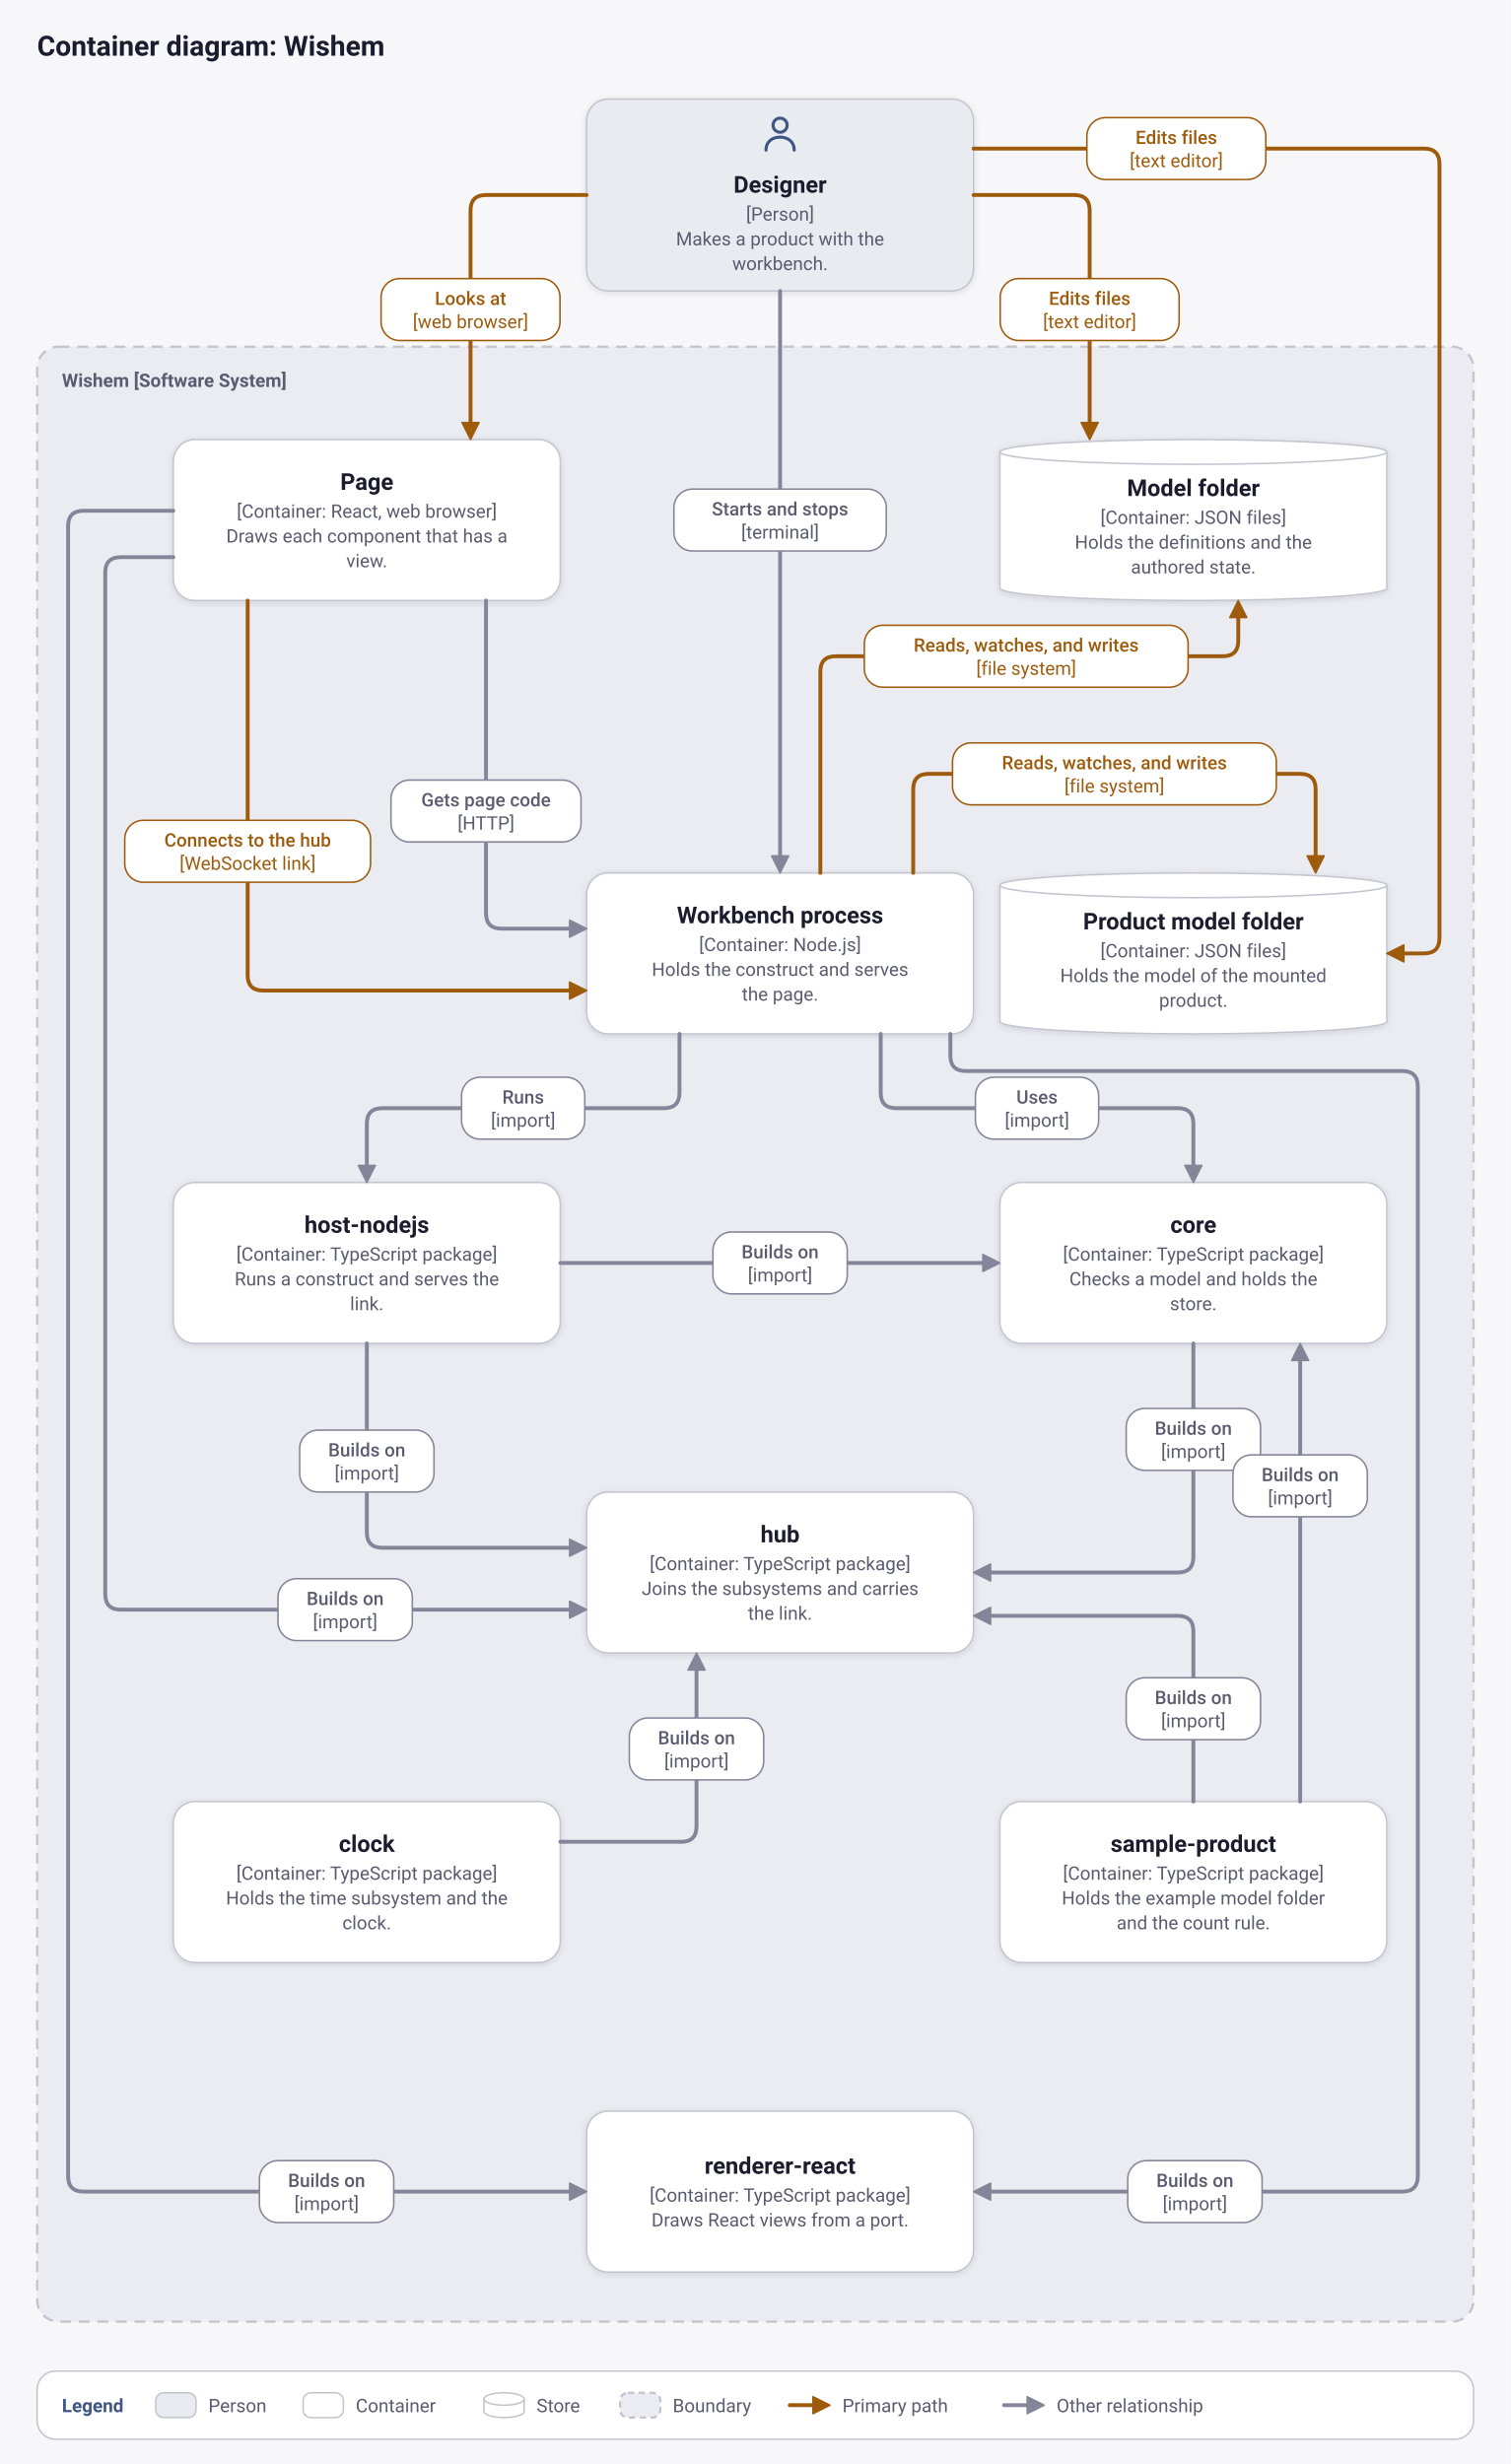
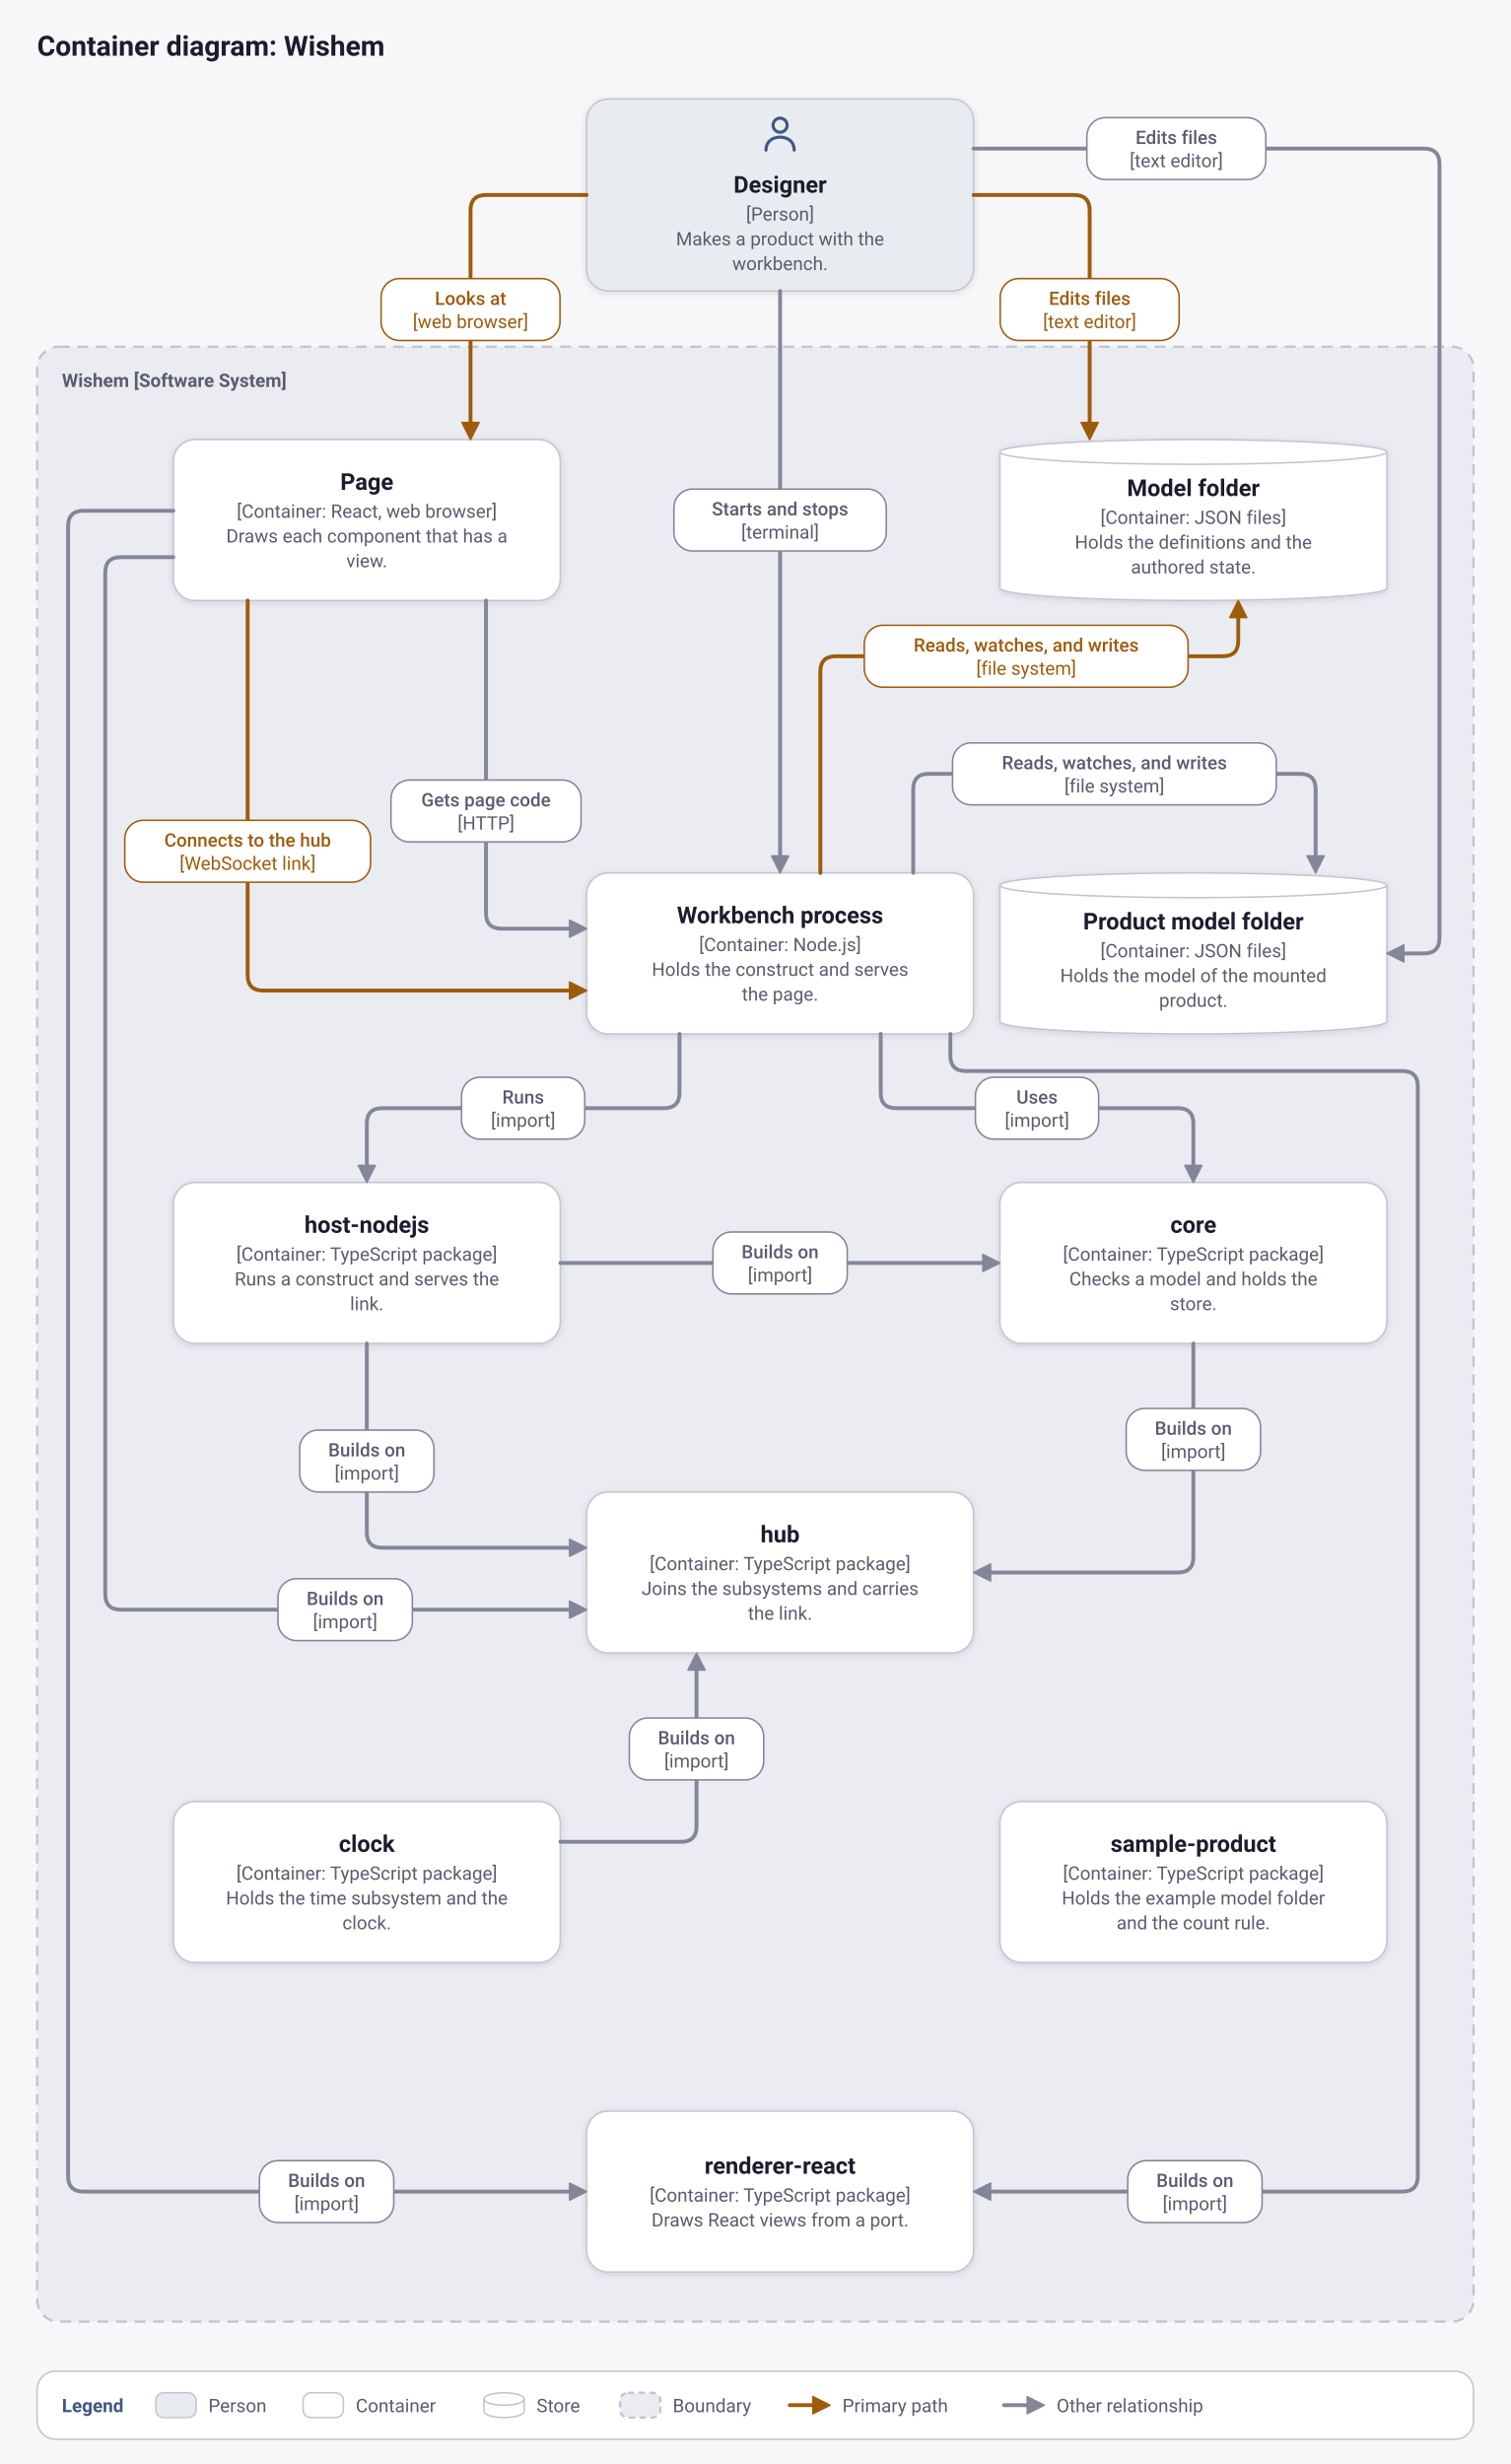
<svg xmlns="http://www.w3.org/2000/svg" viewBox="0 0 976 1592" width="976" height="1592" role="img" aria-labelledby="title desc">
  <defs>
    <filter id="shadow" x="-10%" y="-10%" width="120%" height="130%">
      <feDropShadow dx="0" dy="1" stdDeviation="2" flood-color="#17172a" flood-opacity="0.12" />
    </filter>
  </defs>
  <rect width="976" height="1592" fill="#f7f7fa" />
  <text x="24" y="36" font-family="system-ui, -apple-system, 'Segoe UI', Roboto, 'Helvetica Neue', Arial, sans-serif" font-weight="600" font-size="18" fill="#1c1c2e" text-anchor="start">Container diagram: Wishem</text>
  <rect x="24" y="224" width="928" height="1276" rx="14" fill="#eaecf2" stroke="#c4c4cf" stroke-width="1.5" stroke-dasharray="7 5" />
  <text x="40" y="250" font-family="system-ui, -apple-system, 'Segoe UI', Roboto, 'Helvetica Neue', Arial, sans-serif" font-weight="600" font-size="12" fill="#5b5b70" text-anchor="start">Wishem [Software System]</text>
  <rect x="379" y="64" width="250" height="124" rx="14" fill="#e8ebf0" stroke="#c4c4cf" filter="url(#shadow)" />
  <g transform="translate(490 72.5) scale(0.7)" fill="none" stroke="#3f5682" stroke-width="2.86" stroke-linecap="round" stroke-linejoin="round">
    <circle cx="20" cy="12" r="6.5" />
    <path d="M7 35c0-8 6-12 13-12s13 4 13 12" />
  </g>
  <text x="504" y="124.5" font-family="system-ui, -apple-system, 'Segoe UI', Roboto, 'Helvetica Neue', Arial, sans-serif" font-weight="600" font-size="15" fill="#1c1c2e" text-anchor="middle">Designer</text>
  <text x="504" y="142.5" font-family="system-ui, -apple-system, 'Segoe UI', Roboto, 'Helvetica Neue', Arial, sans-serif" font-weight="400" font-size="12" fill="#5b5b70" text-anchor="middle">[Person]</text>
  <text x="504" y="158.5" font-family="system-ui, -apple-system, 'Segoe UI', Roboto, 'Helvetica Neue', Arial, sans-serif" font-weight="400" font-size="12" fill="#5b5b70" text-anchor="middle">Makes a product with the</text>
  <text x="504" y="174.5" font-family="system-ui, -apple-system, 'Segoe UI', Roboto, 'Helvetica Neue', Arial, sans-serif" font-weight="400" font-size="12" fill="#5b5b70" text-anchor="middle">workbench.</text>
  <rect x="112" y="284" width="250" height="104" rx="14" fill="#ffffff" stroke="#c4c4cf" filter="url(#shadow)" />
  <text x="237" y="316.5" font-family="system-ui, -apple-system, 'Segoe UI', Roboto, 'Helvetica Neue', Arial, sans-serif" font-weight="600" font-size="15" fill="#1c1c2e" text-anchor="middle">Page</text>
  <text x="237" y="334.5" font-family="system-ui, -apple-system, 'Segoe UI', Roboto, 'Helvetica Neue', Arial, sans-serif" font-weight="400" font-size="12" fill="#5b5b70" text-anchor="middle">[Container: React, web browser]</text>
  <text x="237" y="350.5" font-family="system-ui, -apple-system, 'Segoe UI', Roboto, 'Helvetica Neue', Arial, sans-serif" font-weight="400" font-size="12" fill="#5b5b70" text-anchor="middle">Draws each component that has a</text>
  <text x="237" y="366.5" font-family="system-ui, -apple-system, 'Segoe UI', Roboto, 'Helvetica Neue', Arial, sans-serif" font-weight="400" font-size="12" fill="#5b5b70" text-anchor="middle">view.</text>
  <path d="M646 292 a125 8 0 0 1 250 0 v88 a125 8 0 0 1 -250 0 z" fill="#ffffff" stroke="#c4c4cf" filter="url(#shadow)" />
  <path d="M646 292 a125 8 0 0 0 250 0" fill="none" stroke="#c4c4cf" />
  <text x="771" y="320.5" font-family="system-ui, -apple-system, 'Segoe UI', Roboto, 'Helvetica Neue', Arial, sans-serif" font-weight="600" font-size="15" fill="#1c1c2e" text-anchor="middle">Model folder</text>
  <text x="771" y="338.5" font-family="system-ui, -apple-system, 'Segoe UI', Roboto, 'Helvetica Neue', Arial, sans-serif" font-weight="400" font-size="12" fill="#5b5b70" text-anchor="middle">[Container: JSON files]</text>
  <text x="771" y="354.5" font-family="system-ui, -apple-system, 'Segoe UI', Roboto, 'Helvetica Neue', Arial, sans-serif" font-weight="400" font-size="12" fill="#5b5b70" text-anchor="middle">Holds the definitions and the</text>
  <text x="771" y="370.5" font-family="system-ui, -apple-system, 'Segoe UI', Roboto, 'Helvetica Neue', Arial, sans-serif" font-weight="400" font-size="12" fill="#5b5b70" text-anchor="middle">authored state.</text>
  <path d="M646 572 a125 8 0 0 1 250 0 v88 a125 8 0 0 1 -250 0 z" fill="#ffffff" stroke="#c4c4cf" filter="url(#shadow)" />
  <path d="M646 572 a125 8 0 0 0 250 0" fill="none" stroke="#c4c4cf" />
  <text x="771" y="600.5" font-family="system-ui, -apple-system, 'Segoe UI', Roboto, 'Helvetica Neue', Arial, sans-serif" font-weight="600" font-size="15" fill="#1c1c2e" text-anchor="middle">Product model folder</text>
  <text x="771" y="618.5" font-family="system-ui, -apple-system, 'Segoe UI', Roboto, 'Helvetica Neue', Arial, sans-serif" font-weight="400" font-size="12" fill="#5b5b70" text-anchor="middle">[Container: JSON files]</text>
  <text x="771" y="634.5" font-family="system-ui, -apple-system, 'Segoe UI', Roboto, 'Helvetica Neue', Arial, sans-serif" font-weight="400" font-size="12" fill="#5b5b70" text-anchor="middle">Holds the model of the mounted</text>
  <text x="771" y="650.5" font-family="system-ui, -apple-system, 'Segoe UI', Roboto, 'Helvetica Neue', Arial, sans-serif" font-weight="400" font-size="12" fill="#5b5b70" text-anchor="middle">product.</text>
  <rect x="379" y="564" width="250" height="104" rx="14" fill="#ffffff" stroke="#c4c4cf" filter="url(#shadow)" />
  <text x="504" y="596.5" font-family="system-ui, -apple-system, 'Segoe UI', Roboto, 'Helvetica Neue', Arial, sans-serif" font-weight="600" font-size="15" fill="#1c1c2e" text-anchor="middle">Workbench process</text>
  <text x="504" y="614.5" font-family="system-ui, -apple-system, 'Segoe UI', Roboto, 'Helvetica Neue', Arial, sans-serif" font-weight="400" font-size="12" fill="#5b5b70" text-anchor="middle">[Container: Node.js]</text>
  <text x="504" y="630.5" font-family="system-ui, -apple-system, 'Segoe UI', Roboto, 'Helvetica Neue', Arial, sans-serif" font-weight="400" font-size="12" fill="#5b5b70" text-anchor="middle">Holds the construct and serves</text>
  <text x="504" y="646.5" font-family="system-ui, -apple-system, 'Segoe UI', Roboto, 'Helvetica Neue', Arial, sans-serif" font-weight="400" font-size="12" fill="#5b5b70" text-anchor="middle">the page.</text>
  <rect x="112" y="764" width="250" height="104" rx="14" fill="#ffffff" stroke="#c4c4cf" filter="url(#shadow)" />
  <text x="237" y="796.5" font-family="system-ui, -apple-system, 'Segoe UI', Roboto, 'Helvetica Neue', Arial, sans-serif" font-weight="600" font-size="15" fill="#1c1c2e" text-anchor="middle">host-nodejs</text>
  <text x="237" y="814.5" font-family="system-ui, -apple-system, 'Segoe UI', Roboto, 'Helvetica Neue', Arial, sans-serif" font-weight="400" font-size="12" fill="#5b5b70" text-anchor="middle">[Container: TypeScript package]</text>
  <text x="237" y="830.5" font-family="system-ui, -apple-system, 'Segoe UI', Roboto, 'Helvetica Neue', Arial, sans-serif" font-weight="400" font-size="12" fill="#5b5b70" text-anchor="middle">Runs a construct and serves the</text>
  <text x="237" y="846.5" font-family="system-ui, -apple-system, 'Segoe UI', Roboto, 'Helvetica Neue', Arial, sans-serif" font-weight="400" font-size="12" fill="#5b5b70" text-anchor="middle">link.</text>
  <rect x="646" y="764" width="250" height="104" rx="14" fill="#ffffff" stroke="#c4c4cf" filter="url(#shadow)" />
  <text x="771" y="796.5" font-family="system-ui, -apple-system, 'Segoe UI', Roboto, 'Helvetica Neue', Arial, sans-serif" font-weight="600" font-size="15" fill="#1c1c2e" text-anchor="middle">core</text>
  <text x="771" y="814.5" font-family="system-ui, -apple-system, 'Segoe UI', Roboto, 'Helvetica Neue', Arial, sans-serif" font-weight="400" font-size="12" fill="#5b5b70" text-anchor="middle">[Container: TypeScript package]</text>
  <text x="771" y="830.5" font-family="system-ui, -apple-system, 'Segoe UI', Roboto, 'Helvetica Neue', Arial, sans-serif" font-weight="400" font-size="12" fill="#5b5b70" text-anchor="middle">Checks a model and holds the</text>
  <text x="771" y="846.5" font-family="system-ui, -apple-system, 'Segoe UI', Roboto, 'Helvetica Neue', Arial, sans-serif" font-weight="400" font-size="12" fill="#5b5b70" text-anchor="middle">store.</text>
  <rect x="379" y="964" width="250" height="104" rx="14" fill="#ffffff" stroke="#c4c4cf" filter="url(#shadow)" />
  <text x="504" y="996.5" font-family="system-ui, -apple-system, 'Segoe UI', Roboto, 'Helvetica Neue', Arial, sans-serif" font-weight="600" font-size="15" fill="#1c1c2e" text-anchor="middle">hub</text>
  <text x="504" y="1014.5" font-family="system-ui, -apple-system, 'Segoe UI', Roboto, 'Helvetica Neue', Arial, sans-serif" font-weight="400" font-size="12" fill="#5b5b70" text-anchor="middle">[Container: TypeScript package]</text>
  <text x="504" y="1030.5" font-family="system-ui, -apple-system, 'Segoe UI', Roboto, 'Helvetica Neue', Arial, sans-serif" font-weight="400" font-size="12" fill="#5b5b70" text-anchor="middle">Joins the subsystems and carries</text>
  <text x="504" y="1046.5" font-family="system-ui, -apple-system, 'Segoe UI', Roboto, 'Helvetica Neue', Arial, sans-serif" font-weight="400" font-size="12" fill="#5b5b70" text-anchor="middle">the link.</text>
  <rect x="379" y="1364" width="250" height="104" rx="14" fill="#ffffff" stroke="#c4c4cf" filter="url(#shadow)" />
  <text x="504" y="1404.5" font-family="system-ui, -apple-system, 'Segoe UI', Roboto, 'Helvetica Neue', Arial, sans-serif" font-weight="600" font-size="15" fill="#1c1c2e" text-anchor="middle">renderer-react</text>
  <text x="504" y="1422.5" font-family="system-ui, -apple-system, 'Segoe UI', Roboto, 'Helvetica Neue', Arial, sans-serif" font-weight="400" font-size="12" fill="#5b5b70" text-anchor="middle">[Container: TypeScript package]</text>
  <text x="504" y="1438.5" font-family="system-ui, -apple-system, 'Segoe UI', Roboto, 'Helvetica Neue', Arial, sans-serif" font-weight="400" font-size="12" fill="#5b5b70" text-anchor="middle">Draws React views from a port.</text>
  <rect x="112" y="1164" width="250" height="104" rx="14" fill="#ffffff" stroke="#c4c4cf" filter="url(#shadow)" />
  <text x="237" y="1196.5" font-family="system-ui, -apple-system, 'Segoe UI', Roboto, 'Helvetica Neue', Arial, sans-serif" font-weight="600" font-size="15" fill="#1c1c2e" text-anchor="middle">clock</text>
  <text x="237" y="1214.5" font-family="system-ui, -apple-system, 'Segoe UI', Roboto, 'Helvetica Neue', Arial, sans-serif" font-weight="400" font-size="12" fill="#5b5b70" text-anchor="middle">[Container: TypeScript package]</text>
  <text x="237" y="1230.5" font-family="system-ui, -apple-system, 'Segoe UI', Roboto, 'Helvetica Neue', Arial, sans-serif" font-weight="400" font-size="12" fill="#5b5b70" text-anchor="middle">Holds the time subsystem and the</text>
  <text x="237" y="1246.5" font-family="system-ui, -apple-system, 'Segoe UI', Roboto, 'Helvetica Neue', Arial, sans-serif" font-weight="400" font-size="12" fill="#5b5b70" text-anchor="middle">clock.</text>
  <rect x="646" y="1164" width="250" height="104" rx="14" fill="#ffffff" stroke="#c4c4cf" filter="url(#shadow)" />
  <text x="771" y="1196.5" font-family="system-ui, -apple-system, 'Segoe UI', Roboto, 'Helvetica Neue', Arial, sans-serif" font-weight="600" font-size="15" fill="#1c1c2e" text-anchor="middle">sample-product</text>
  <text x="771" y="1214.5" font-family="system-ui, -apple-system, 'Segoe UI', Roboto, 'Helvetica Neue', Arial, sans-serif" font-weight="400" font-size="12" fill="#5b5b70" text-anchor="middle">[Container: TypeScript package]</text>
  <text x="771" y="1230.5" font-family="system-ui, -apple-system, 'Segoe UI', Roboto, 'Helvetica Neue', Arial, sans-serif" font-weight="400" font-size="12" fill="#5b5b70" text-anchor="middle">Holds the example model folder</text>
  <text x="771" y="1246.5" font-family="system-ui, -apple-system, 'Segoe UI', Roboto, 'Helvetica Neue', Arial, sans-serif" font-weight="400" font-size="12" fill="#5b5b70" text-anchor="middle">and the count rule.</text>
  <path d="M379 126 L314 126 Q304 126 304 136 L304 274" fill="none" stroke="#9e5b0c" stroke-width="2.5" stroke-linecap="round" stroke-linejoin="round" />
  <polygon points="304,284 298.5,273 309.5,273" fill="#9e5b0c" stroke="#9e5b0c" stroke-width="1" stroke-linejoin="round" />
  <rect x="246.2" y="180" width="115.6" height="40" rx="12" fill="#ffffff" stroke="#9e5b0c" />
  <text x="304" y="197" font-family="system-ui, -apple-system, 'Segoe UI', Roboto, 'Helvetica Neue', Arial, sans-serif" font-weight="500" font-size="12" fill="#9e5b0c" text-anchor="middle">Looks at</text>
  <text x="304" y="212" font-family="system-ui, -apple-system, 'Segoe UI', Roboto, 'Helvetica Neue', Arial, sans-serif" font-weight="400" font-size="12" fill="#9e5b0c" text-anchor="middle">[web browser]</text>
  <path d="M629 126 L694 126 Q704 126 704 136 L704 274" fill="none" stroke="#9e5b0c" stroke-width="2.5" stroke-linecap="round" stroke-linejoin="round" />
  <polygon points="704,284 698.5,273 709.5,273" fill="#9e5b0c" stroke="#9e5b0c" stroke-width="1" stroke-linejoin="round" />
  <rect x="646.2" y="180" width="115.6" height="40" rx="12" fill="#ffffff" stroke="#9e5b0c" />
  <text x="704" y="197" font-family="system-ui, -apple-system, 'Segoe UI', Roboto, 'Helvetica Neue', Arial, sans-serif" font-weight="500" font-size="12" fill="#9e5b0c" text-anchor="middle">Edits files</text>
  <text x="704" y="212" font-family="system-ui, -apple-system, 'Segoe UI', Roboto, 'Helvetica Neue', Arial, sans-serif" font-weight="400" font-size="12" fill="#9e5b0c" text-anchor="middle">[text editor]</text>
  <path d="M530 564 L530 434 Q530 424 540 424 L790 424 Q800 424 800 414 L800 398" fill="none" stroke="#9e5b0c" stroke-width="2.5" stroke-linecap="round" stroke-linejoin="round" />
  <polygon points="800,388 805.5,399 794.5,399" fill="#9e5b0c" stroke="#9e5b0c" stroke-width="1" stroke-linejoin="round" />
  <rect x="558.4" y="404" width="209.2" height="40" rx="12" fill="#ffffff" stroke="#9e5b0c" />
  <text x="663" y="421" font-family="system-ui, -apple-system, 'Segoe UI', Roboto, 'Helvetica Neue', Arial, sans-serif" font-weight="500" font-size="12" fill="#9e5b0c" text-anchor="middle">Reads, watches, and writes</text>
  <text x="663" y="436" font-family="system-ui, -apple-system, 'Segoe UI', Roboto, 'Helvetica Neue', Arial, sans-serif" font-weight="400" font-size="12" fill="#9e5b0c" text-anchor="middle">[file system]</text>
-   <path d="M590 564 L590 510 Q590 500 600 500 L840 500 Q850 500 850 510 L850 554" fill="none" stroke="#9e5b0c" stroke-width="2.5" stroke-linecap="round" stroke-linejoin="round" />
-   <polygon points="850,564 844.5,553 855.5,553" fill="#9e5b0c" stroke="#9e5b0c" stroke-width="1" stroke-linejoin="round" />
-   <rect x="615.4" y="480" width="209.2" height="40" rx="12" fill="#ffffff" stroke="#9e5b0c" />
-   <text x="720" y="497" font-family="system-ui, -apple-system, 'Segoe UI', Roboto, 'Helvetica Neue', Arial, sans-serif" font-weight="500" font-size="12" fill="#9e5b0c" text-anchor="middle">Reads, watches, and writes</text>
-   <text x="720" y="512" font-family="system-ui, -apple-system, 'Segoe UI', Roboto, 'Helvetica Neue', Arial, sans-serif" font-weight="400" font-size="12" fill="#9e5b0c" text-anchor="middle">[file system]</text>
-   <path d="M629 96 L920 96 Q930 96 930 106 L930 606 Q930 616 920 616 L906 616" fill="none" stroke="#9e5b0c" stroke-width="2.5" stroke-linecap="round" stroke-linejoin="round" />
-   <polygon points="896,616 907,610.5 907,621.5" fill="#9e5b0c" stroke="#9e5b0c" stroke-width="1" stroke-linejoin="round" />
-   <rect x="702.2" y="76" width="115.6" height="40" rx="12" fill="#ffffff" stroke="#9e5b0c" />
-   <text x="760" y="93" font-family="system-ui, -apple-system, 'Segoe UI', Roboto, 'Helvetica Neue', Arial, sans-serif" font-weight="500" font-size="12" fill="#9e5b0c" text-anchor="middle">Edits files</text>
-   <text x="760" y="108" font-family="system-ui, -apple-system, 'Segoe UI', Roboto, 'Helvetica Neue', Arial, sans-serif" font-weight="400" font-size="12" fill="#9e5b0c" text-anchor="middle">[text editor]</text>
+   <path d="M590 564 L590 510 Q590 500 600 500 L840 500 Q850 500 850 510 L850 554" fill="none" stroke="#85859a" stroke-width="2.5" stroke-linecap="round" stroke-linejoin="round" />
+   <polygon points="850,564 844.5,553 855.5,553" fill="#85859a" stroke="#85859a" stroke-width="1" stroke-linejoin="round" />
+   <rect x="615.4" y="480" width="209.2" height="40" rx="12" fill="#ffffff" stroke="#85859a" />
+   <text x="720" y="497" font-family="system-ui, -apple-system, 'Segoe UI', Roboto, 'Helvetica Neue', Arial, sans-serif" font-weight="500" font-size="12" fill="#5b5b70" text-anchor="middle">Reads, watches, and writes</text>
+   <text x="720" y="512" font-family="system-ui, -apple-system, 'Segoe UI', Roboto, 'Helvetica Neue', Arial, sans-serif" font-weight="400" font-size="12" fill="#5b5b70" text-anchor="middle">[file system]</text>
+   <path d="M629 96 L920 96 Q930 96 930 106 L930 606 Q930 616 920 616 L906 616" fill="none" stroke="#85859a" stroke-width="2.5" stroke-linecap="round" stroke-linejoin="round" />
+   <polygon points="896,616 907,610.5 907,621.5" fill="#85859a" stroke="#85859a" stroke-width="1" stroke-linejoin="round" />
+   <rect x="702.2" y="76" width="115.6" height="40" rx="12" fill="#ffffff" stroke="#85859a" />
+   <text x="760" y="93" font-family="system-ui, -apple-system, 'Segoe UI', Roboto, 'Helvetica Neue', Arial, sans-serif" font-weight="500" font-size="12" fill="#5b5b70" text-anchor="middle">Edits files</text>
+   <text x="760" y="108" font-family="system-ui, -apple-system, 'Segoe UI', Roboto, 'Helvetica Neue', Arial, sans-serif" font-weight="400" font-size="12" fill="#5b5b70" text-anchor="middle">[text editor]</text>
  <path d="M160 388 L160 630 Q160 640 170 640 L369 640" fill="none" stroke="#9e5b0c" stroke-width="2.5" stroke-linecap="round" stroke-linejoin="round" />
  <polygon points="379,640 368,645.5 368,634.5" fill="#9e5b0c" stroke="#9e5b0c" stroke-width="1" stroke-linejoin="round" />
  <rect x="80.6" y="530" width="158.8" height="40" rx="12" fill="#ffffff" stroke="#9e5b0c" />
  <text x="160" y="547" font-family="system-ui, -apple-system, 'Segoe UI', Roboto, 'Helvetica Neue', Arial, sans-serif" font-weight="500" font-size="12" fill="#9e5b0c" text-anchor="middle">Connects to the hub</text>
  <text x="160" y="562" font-family="system-ui, -apple-system, 'Segoe UI', Roboto, 'Helvetica Neue', Arial, sans-serif" font-weight="400" font-size="12" fill="#9e5b0c" text-anchor="middle">[WebSocket link]</text>
  <path d="M504 188 L504 554" fill="none" stroke="#85859a" stroke-width="2.5" stroke-linecap="round" stroke-linejoin="round" />
  <polygon points="504,564 498.5,553 509.5,553" fill="#85859a" stroke="#85859a" stroke-width="1" stroke-linejoin="round" />
  <rect x="435.4" y="316" width="137.2" height="40" rx="12" fill="#ffffff" stroke="#85859a" />
  <text x="504" y="333" font-family="system-ui, -apple-system, 'Segoe UI', Roboto, 'Helvetica Neue', Arial, sans-serif" font-weight="500" font-size="12" fill="#5b5b70" text-anchor="middle">Starts and stops</text>
  <text x="504" y="348" font-family="system-ui, -apple-system, 'Segoe UI', Roboto, 'Helvetica Neue', Arial, sans-serif" font-weight="400" font-size="12" fill="#5b5b70" text-anchor="middle">[terminal]</text>
  <path d="M314 388 L314 590 Q314 600 324 600 L369 600" fill="none" stroke="#85859a" stroke-width="2.5" stroke-linecap="round" stroke-linejoin="round" />
  <polygon points="379,600 368,605.5 368,594.5" fill="#85859a" stroke="#85859a" stroke-width="1" stroke-linejoin="round" />
  <rect x="252.6" y="504" width="122.8" height="40" rx="12" fill="#ffffff" stroke="#85859a" />
  <text x="314" y="521" font-family="system-ui, -apple-system, 'Segoe UI', Roboto, 'Helvetica Neue', Arial, sans-serif" font-weight="500" font-size="12" fill="#5b5b70" text-anchor="middle">Gets page code</text>
  <text x="314" y="536" font-family="system-ui, -apple-system, 'Segoe UI', Roboto, 'Helvetica Neue', Arial, sans-serif" font-weight="400" font-size="12" fill="#5b5b70" text-anchor="middle">[HTTP]</text>
  <path d="M439 668 L439 706 Q439 716 429 716 L247 716 Q237 716 237 726 L237 754" fill="none" stroke="#85859a" stroke-width="2.5" stroke-linecap="round" stroke-linejoin="round" />
  <polygon points="237,764 231.5,753 242.5,753" fill="#85859a" stroke="#85859a" stroke-width="1" stroke-linejoin="round" />
  <rect x="298.2" y="696" width="79.6" height="40" rx="12" fill="#ffffff" stroke="#85859a" />
  <text x="338" y="713" font-family="system-ui, -apple-system, 'Segoe UI', Roboto, 'Helvetica Neue', Arial, sans-serif" font-weight="500" font-size="12" fill="#5b5b70" text-anchor="middle">Runs</text>
  <text x="338" y="728" font-family="system-ui, -apple-system, 'Segoe UI', Roboto, 'Helvetica Neue', Arial, sans-serif" font-weight="400" font-size="12" fill="#5b5b70" text-anchor="middle">[import]</text>
  <path d="M569 668 L569 706 Q569 716 579 716 L761 716 Q771 716 771 726 L771 754" fill="none" stroke="#85859a" stroke-width="2.5" stroke-linecap="round" stroke-linejoin="round" />
  <polygon points="771,764 765.5,753 776.5,753" fill="#85859a" stroke="#85859a" stroke-width="1" stroke-linejoin="round" />
  <rect x="630.2" y="696" width="79.6" height="40" rx="12" fill="#ffffff" stroke="#85859a" />
  <text x="670" y="713" font-family="system-ui, -apple-system, 'Segoe UI', Roboto, 'Helvetica Neue', Arial, sans-serif" font-weight="500" font-size="12" fill="#5b5b70" text-anchor="middle">Uses</text>
  <text x="670" y="728" font-family="system-ui, -apple-system, 'Segoe UI', Roboto, 'Helvetica Neue', Arial, sans-serif" font-weight="400" font-size="12" fill="#5b5b70" text-anchor="middle">[import]</text>
  <path d="M362 816 L636 816" fill="none" stroke="#85859a" stroke-width="2.5" stroke-linecap="round" stroke-linejoin="round" />
  <polygon points="646,816 635,821.5 635,810.5" fill="#85859a" stroke="#85859a" stroke-width="1" stroke-linejoin="round" />
  <rect x="460.6" y="796" width="86.8" height="40" rx="12" fill="#ffffff" stroke="#85859a" />
  <text x="504" y="813" font-family="system-ui, -apple-system, 'Segoe UI', Roboto, 'Helvetica Neue', Arial, sans-serif" font-weight="500" font-size="12" fill="#5b5b70" text-anchor="middle">Builds on</text>
  <text x="504" y="828" font-family="system-ui, -apple-system, 'Segoe UI', Roboto, 'Helvetica Neue', Arial, sans-serif" font-weight="400" font-size="12" fill="#5b5b70" text-anchor="middle">[import]</text>
  <path d="M771 868 L771 1006 Q771 1016 761 1016 L639 1016" fill="none" stroke="#85859a" stroke-width="2.5" stroke-linecap="round" stroke-linejoin="round" />
  <polygon points="629,1016 640,1010.5 640,1021.5" fill="#85859a" stroke="#85859a" stroke-width="1" stroke-linejoin="round" />
  <rect x="727.6" y="910" width="86.8" height="40" rx="12" fill="#ffffff" stroke="#85859a" />
  <text x="771" y="927" font-family="system-ui, -apple-system, 'Segoe UI', Roboto, 'Helvetica Neue', Arial, sans-serif" font-weight="500" font-size="12" fill="#5b5b70" text-anchor="middle">Builds on</text>
  <text x="771" y="942" font-family="system-ui, -apple-system, 'Segoe UI', Roboto, 'Helvetica Neue', Arial, sans-serif" font-weight="400" font-size="12" fill="#5b5b70" text-anchor="middle">[import]</text>
  <path d="M237 868 L237 990 Q237 1000 247 1000 L369 1000" fill="none" stroke="#85859a" stroke-width="2.5" stroke-linecap="round" stroke-linejoin="round" />
  <polygon points="379,1000 368,1005.5 368,994.5" fill="#85859a" stroke="#85859a" stroke-width="1" stroke-linejoin="round" />
  <rect x="193.6" y="924" width="86.8" height="40" rx="12" fill="#ffffff" stroke="#85859a" />
  <text x="237" y="941" font-family="system-ui, -apple-system, 'Segoe UI', Roboto, 'Helvetica Neue', Arial, sans-serif" font-weight="500" font-size="12" fill="#5b5b70" text-anchor="middle">Builds on</text>
  <text x="237" y="956" font-family="system-ui, -apple-system, 'Segoe UI', Roboto, 'Helvetica Neue', Arial, sans-serif" font-weight="400" font-size="12" fill="#5b5b70" text-anchor="middle">[import]</text>
  <path d="M112 360 L78 360 Q68 360 68 370 L68 1030 Q68 1040 78 1040 L369 1040" fill="none" stroke="#85859a" stroke-width="2.5" stroke-linecap="round" stroke-linejoin="round" />
  <polygon points="379,1040 368,1045.5 368,1034.5" fill="#85859a" stroke="#85859a" stroke-width="1" stroke-linejoin="round" />
  <rect x="179.6" y="1020" width="86.8" height="40" rx="12" fill="#ffffff" stroke="#85859a" />
  <text x="223" y="1037" font-family="system-ui, -apple-system, 'Segoe UI', Roboto, 'Helvetica Neue', Arial, sans-serif" font-weight="500" font-size="12" fill="#5b5b70" text-anchor="middle">Builds on</text>
  <text x="223" y="1052" font-family="system-ui, -apple-system, 'Segoe UI', Roboto, 'Helvetica Neue', Arial, sans-serif" font-weight="400" font-size="12" fill="#5b5b70" text-anchor="middle">[import]</text>
  <path d="M112 330 L54 330 Q44 330 44 340 L44 1406 Q44 1416 54 1416 L369 1416" fill="none" stroke="#85859a" stroke-width="2.5" stroke-linecap="round" stroke-linejoin="round" />
  <polygon points="379,1416 368,1421.5 368,1410.5" fill="#85859a" stroke="#85859a" stroke-width="1" stroke-linejoin="round" />
  <rect x="167.6" y="1396" width="86.8" height="40" rx="12" fill="#ffffff" stroke="#85859a" />
  <text x="211" y="1413" font-family="system-ui, -apple-system, 'Segoe UI', Roboto, 'Helvetica Neue', Arial, sans-serif" font-weight="500" font-size="12" fill="#5b5b70" text-anchor="middle">Builds on</text>
  <text x="211" y="1428" font-family="system-ui, -apple-system, 'Segoe UI', Roboto, 'Helvetica Neue', Arial, sans-serif" font-weight="400" font-size="12" fill="#5b5b70" text-anchor="middle">[import]</text>
  <path d="M614 668 L614 682 Q614 692 624 692 L906 692 Q916 692 916 702 L916 1406 Q916 1416 906 1416 L639 1416" fill="none" stroke="#85859a" stroke-width="2.5" stroke-linecap="round" stroke-linejoin="round" />
  <polygon points="629,1416 640,1410.5 640,1421.5" fill="#85859a" stroke="#85859a" stroke-width="1" stroke-linejoin="round" />
  <rect x="728.6" y="1396" width="86.8" height="40" rx="12" fill="#ffffff" stroke="#85859a" />
  <text x="772" y="1413" font-family="system-ui, -apple-system, 'Segoe UI', Roboto, 'Helvetica Neue', Arial, sans-serif" font-weight="500" font-size="12" fill="#5b5b70" text-anchor="middle">Builds on</text>
  <text x="772" y="1428" font-family="system-ui, -apple-system, 'Segoe UI', Roboto, 'Helvetica Neue', Arial, sans-serif" font-weight="400" font-size="12" fill="#5b5b70" text-anchor="middle">[import]</text>
  <path d="M362 1190 L440 1190 Q450 1190 450 1180 L450 1078" fill="none" stroke="#85859a" stroke-width="2.5" stroke-linecap="round" stroke-linejoin="round" />
  <polygon points="450,1068 455.5,1079 444.5,1079" fill="#85859a" stroke="#85859a" stroke-width="1" stroke-linejoin="round" />
  <rect x="406.6" y="1110" width="86.8" height="40" rx="12" fill="#ffffff" stroke="#85859a" />
  <text x="450" y="1127" font-family="system-ui, -apple-system, 'Segoe UI', Roboto, 'Helvetica Neue', Arial, sans-serif" font-weight="500" font-size="12" fill="#5b5b70" text-anchor="middle">Builds on</text>
  <text x="450" y="1142" font-family="system-ui, -apple-system, 'Segoe UI', Roboto, 'Helvetica Neue', Arial, sans-serif" font-weight="400" font-size="12" fill="#5b5b70" text-anchor="middle">[import]</text>
-   <path d="M771 1164 L771 1054 Q771 1044 761 1044 L639 1044" fill="none" stroke="#85859a" stroke-width="2.5" stroke-linecap="round" stroke-linejoin="round" />
-   <polygon points="629,1044 640,1038.5 640,1049.5" fill="#85859a" stroke="#85859a" stroke-width="1" stroke-linejoin="round" />
-   <rect x="727.6" y="1084" width="86.8" height="40" rx="12" fill="#ffffff" stroke="#85859a" />
-   <text x="771" y="1101" font-family="system-ui, -apple-system, 'Segoe UI', Roboto, 'Helvetica Neue', Arial, sans-serif" font-weight="500" font-size="12" fill="#5b5b70" text-anchor="middle">Builds on</text>
-   <text x="771" y="1116" font-family="system-ui, -apple-system, 'Segoe UI', Roboto, 'Helvetica Neue', Arial, sans-serif" font-weight="400" font-size="12" fill="#5b5b70" text-anchor="middle">[import]</text>
-   <path d="M840 1164 L840 878" fill="none" stroke="#85859a" stroke-width="2.5" stroke-linecap="round" stroke-linejoin="round" />
-   <polygon points="840,868 845.5,879 834.5,879" fill="#85859a" stroke="#85859a" stroke-width="1" stroke-linejoin="round" />
-   <rect x="796.6" y="940" width="86.8" height="40" rx="12" fill="#ffffff" stroke="#85859a" />
-   <text x="840" y="957" font-family="system-ui, -apple-system, 'Segoe UI', Roboto, 'Helvetica Neue', Arial, sans-serif" font-weight="500" font-size="12" fill="#5b5b70" text-anchor="middle">Builds on</text>
-   <text x="840" y="972" font-family="system-ui, -apple-system, 'Segoe UI', Roboto, 'Helvetica Neue', Arial, sans-serif" font-weight="400" font-size="12" fill="#5b5b70" text-anchor="middle">[import]</text>
  <rect x="24" y="1532" width="928" height="44" rx="12" fill="#ffffff" stroke="#c4c4cf" />
  <text x="40" y="1558.5" font-family="system-ui, -apple-system, 'Segoe UI', Roboto, 'Helvetica Neue', Arial, sans-serif" font-weight="600" font-size="12" fill="#3f5682" text-anchor="start">Legend</text>
  <rect x="100.64" y="1546" width="26" height="16" rx="5" fill="#e8ebf0" stroke="#c4c4cf" />
  <text x="134.64" y="1558.5" font-family="system-ui, -apple-system, 'Segoe UI', Roboto, 'Helvetica Neue', Arial, sans-serif" font-weight="400" font-size="12" fill="#5b5b70" text-anchor="start">Person</text>
  <rect x="195.84" y="1546" width="26" height="16" rx="5" fill="#ffffff" stroke="#c4c4cf" />
  <text x="229.84" y="1558.5" font-family="system-ui, -apple-system, 'Segoe UI', Roboto, 'Helvetica Neue', Arial, sans-serif" font-weight="400" font-size="12" fill="#5b5b70" text-anchor="start">Container</text>
  <path d="M312.64 1550 a13 4 0 0 1 26 0 v8 a13 4 0 0 1 -26 0 z" fill="#ffffff" stroke="#c4c4cf" />
  <path d="M312.64 1550 a13 4 0 0 0 26 0" fill="none" stroke="#c4c4cf" />
  <text x="346.64" y="1558.5" font-family="system-ui, -apple-system, 'Segoe UI', Roboto, 'Helvetica Neue', Arial, sans-serif" font-weight="400" font-size="12" fill="#5b5b70" text-anchor="start">Store</text>
  <rect x="400.64" y="1546" width="26" height="16" rx="5" fill="#eaecf2" stroke="#c4c4cf" stroke-width="1.5" stroke-dasharray="4 3" />
  <text x="434.64" y="1558.5" font-family="system-ui, -apple-system, 'Segoe UI', Roboto, 'Helvetica Neue', Arial, sans-serif" font-weight="400" font-size="12" fill="#5b5b70" text-anchor="start">Boundary</text>
  <path d="M510.24 1554 L526.24 1554" stroke="#9e5b0c" stroke-width="2.5" stroke-linecap="round" />
  <polygon points="536.24,1554 525.24,1559.5 525.24,1548.5" fill="#9e5b0c" stroke="#9e5b0c" stroke-width="1" stroke-linejoin="round" />
  <text x="544.24" y="1558.5" font-family="system-ui, -apple-system, 'Segoe UI', Roboto, 'Helvetica Neue', Arial, sans-serif" font-weight="400" font-size="12" fill="#5b5b70" text-anchor="start">Primary path</text>
  <path d="M648.64 1554 L664.64 1554" stroke="#85859a" stroke-width="2.5" stroke-linecap="round" />
  <polygon points="674.64,1554 663.64,1559.5 663.64,1548.5" fill="#85859a" stroke="#85859a" stroke-width="1" stroke-linejoin="round" />
  <text x="682.64" y="1558.5" font-family="system-ui, -apple-system, 'Segoe UI', Roboto, 'Helvetica Neue', Arial, sans-serif" font-weight="400" font-size="12" fill="#5b5b70" text-anchor="start">Other relationship</text>
</svg>
